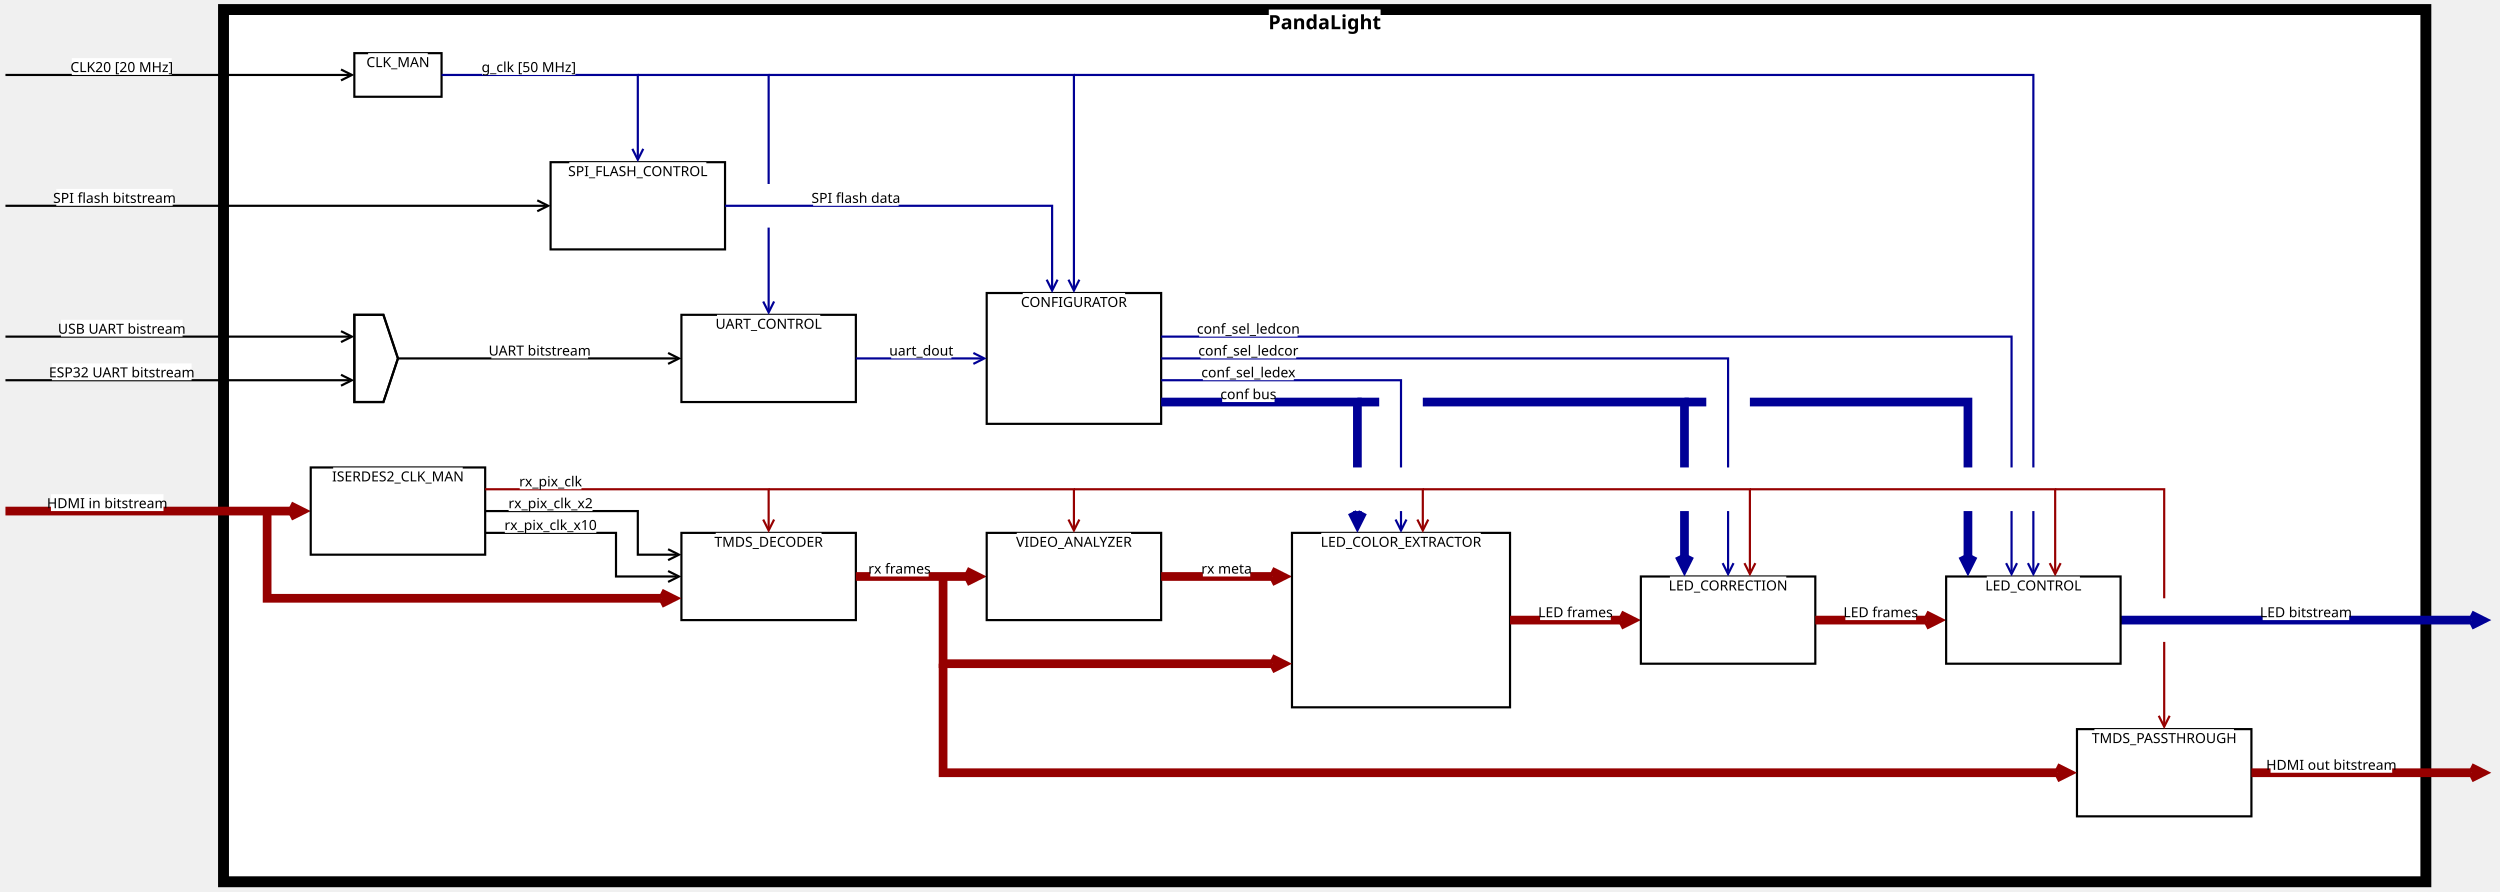
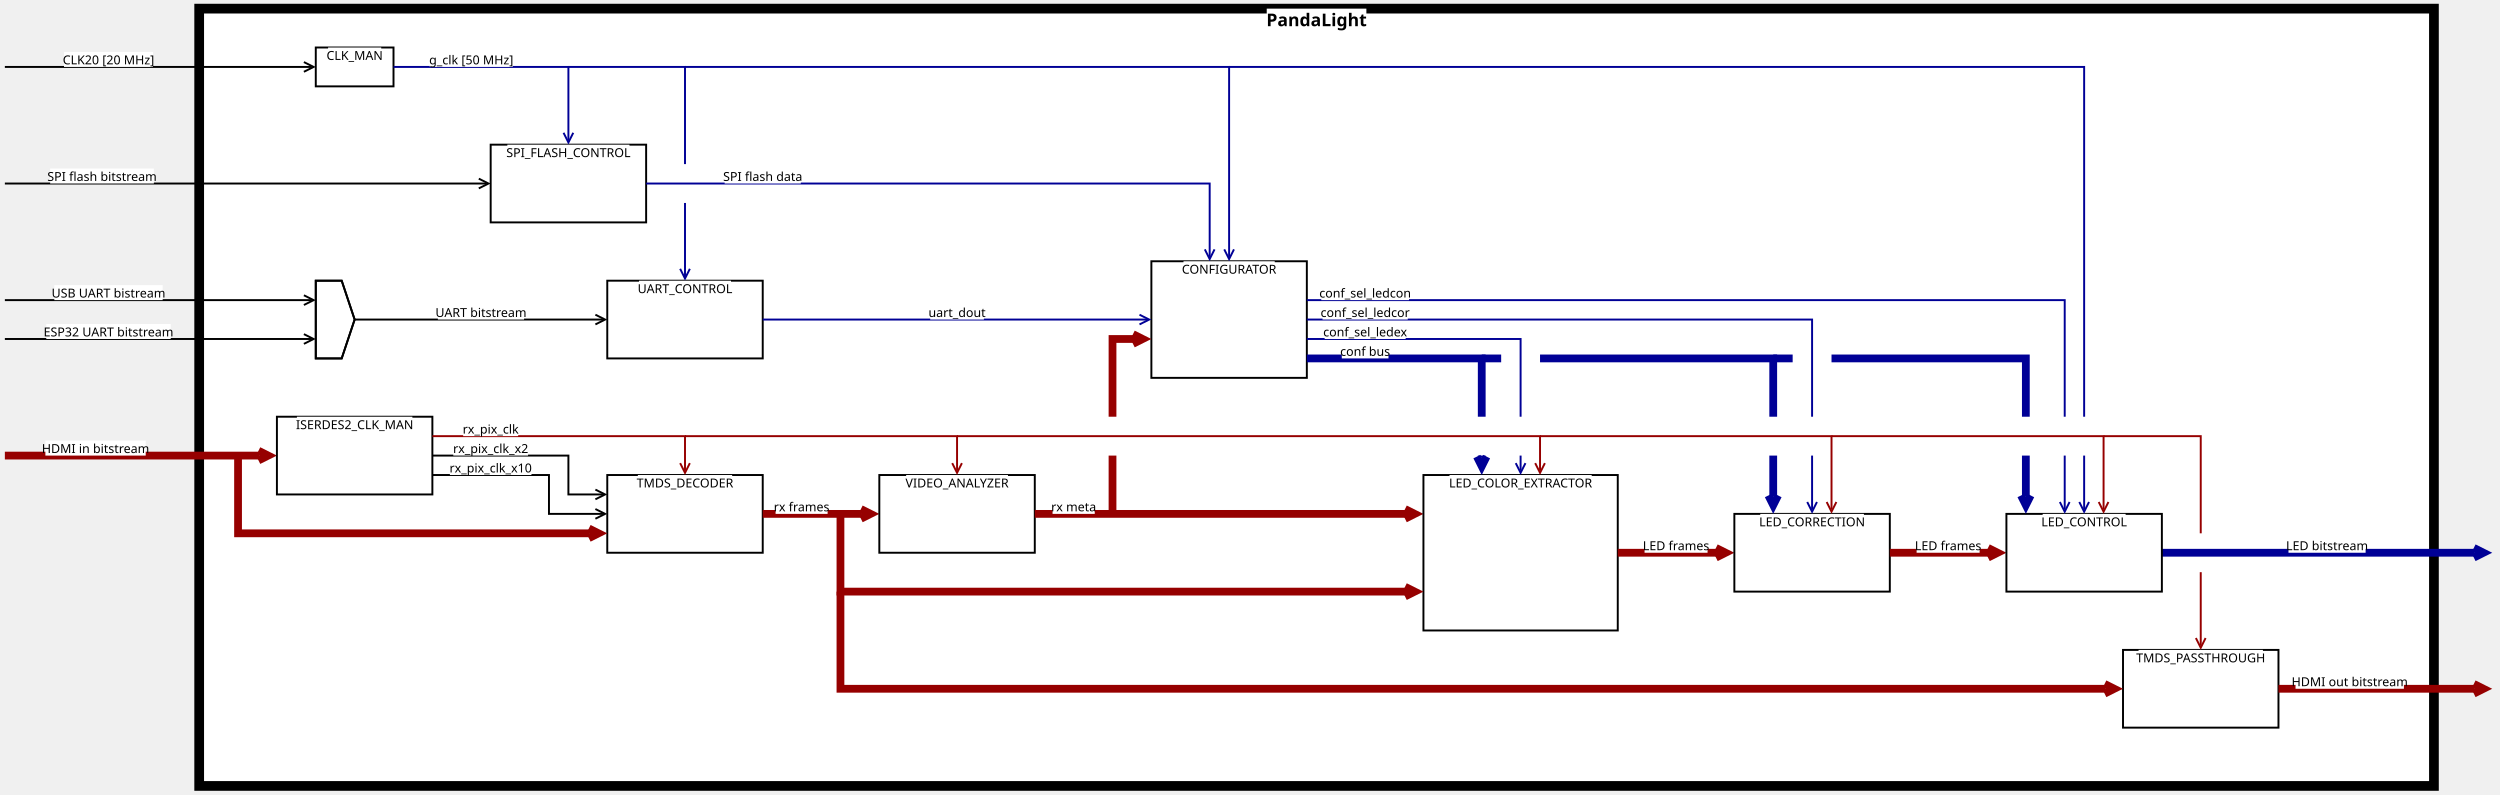
- <svg xmlns="http://www.w3.org/2000/svg" width="115cm" height="41cm" viewBox="-245 -205 2293 810">
-   <g>
-     <rect style="fill: #ffffff" x="-40" y="-200" width="2020" height="800" />
-     <rect style="fill: none; fill-opacity:0; stroke-width: 10; stroke: #000000" x="-40" y="-200" width="2020" height="800" />
+ <svg xmlns="http://www.w3.org/2000/svg" width="129cm" height="41cm" viewBox="-245 -205 2573 810">
+   <g>
+     <rect style="fill: #ffffff" x="-40" y="-200" width="2300" height="800" />
+     <rect style="fill: none; fill-opacity:0; stroke-width: 10; stroke: #000000" x="-40" y="-200" width="2300" height="800" />
  </g>
  <g>
    <line style="fill: none; fill-opacity:0; stroke-width: 8; stroke: #960000" x1="-240" y1="260" x2="22.111" y2="260" />
    <polyline style="fill: none; fill-opacity:0; stroke-width: 8; stroke: #960000" points="21.056,265 31.056,260 21.056,255 " />
  </g>
  <g>
    <rect style="fill: #ffffff" x="80" y="-160" width="80" height="40" />
    <rect style="fill: none; fill-opacity:0; stroke-width: 2; stroke: #000000" x="80" y="-160" width="80" height="40" />
  </g>
  <g>
    <line style="fill: none; fill-opacity:0; stroke-width: 2; stroke: #000000" x1="-240" y1="-140" x2="75.528" y2="-140" />
    <polyline style="fill: none; fill-opacity:0; stroke-width: 2; stroke: #000000" points="67.764,-135 77.764,-140 67.764,-145 " />
  </g>
  <g>
    <rect style="fill: #ffffff" x="40" y="220" width="160" height="80" />
    <rect style="fill: none; fill-opacity:0; stroke-width: 2; stroke: #000000" x="40" y="220" width="160" height="80" />
  </g>
  <g>
    <rect style="fill: #ffffff" x="380" y="280" width="160" height="80" />
    <rect style="fill: none; fill-opacity:0; stroke-width: 2; stroke: #000000" x="380" y="280" width="160" height="80" />
  </g>
  <g>
    <line style="fill: none; fill-opacity:0; stroke-width: 8; stroke: #960000" x1="540" y1="320" x2="642.111" y2="320" />
    <polyline style="fill: none; fill-opacity:0; stroke-width: 8; stroke: #960000" points="641.056,325 651.056,320 641.056,315 " />
  </g>
  <g>
    <rect style="fill: #ffffff" x="660" y="280" width="160" height="80" />
    <rect style="fill: none; fill-opacity:0; stroke-width: 2; stroke: #000000" x="660" y="280" width="160" height="80" />
  </g>
  <g>
-     <line style="fill: none; fill-opacity:0; stroke-width: 8; stroke: #960000" x1="820" y1="320" x2="922.111" y2="320" />
-     <polyline style="fill: none; fill-opacity:0; stroke-width: 8; stroke: #960000" points="921.056,325 931.056,320 921.056,315 " />
-   </g>
-   <g>
-     <rect style="fill: #ffffff" x="660" y="60" width="160" height="120" />
-     <rect style="fill: none; fill-opacity:0; stroke-width: 2; stroke: #000000" x="660" y="60" width="160" height="120" />
-   </g>
-   <g>
-     <rect style="fill: #ffffff" x="940" y="280" width="200" height="160" />
-     <rect style="fill: none; fill-opacity:0; stroke-width: 2; stroke: #000000" x="940" y="280" width="200" height="160" />
-   </g>
-   <g>
-     <polyline style="fill: none; fill-opacity:0; stroke-width: 8; stroke: #960000" points="620,320 620,400 922.111,400 " />
-     <polyline style="fill: none; fill-opacity:0; stroke-width: 8; stroke: #960000" points="921.056,405 931.056,400 921.056,395 " />
-   </g>
-   <g>
-     <line style="fill: none; fill-opacity:0; stroke-width: 8; stroke: #960000" x1="1140" y1="360" x2="1242.11" y2="360" />
-     <polyline style="fill: none; fill-opacity:0; stroke-width: 8; stroke: #960000" points="1241.06,365 1251.06,360 1241.06,355 " />
-   </g>
-   <g>
-     <rect style="fill: #ffffff" x="1260" y="320" width="160" height="80" />
-     <rect style="fill: none; fill-opacity:0; stroke-width: 2; stroke: #000000" x="1260" y="320" width="160" height="80" />
-   </g>
-   <g>
-     <line style="fill: none; fill-opacity:0; stroke-width: 8; stroke: #000096" x1="1700" y1="360" x2="2022.11" y2="360" />
-     <polyline style="fill: none; fill-opacity:0; stroke-width: 8; stroke: #000096" points="2021.06,365 2031.06,360 2021.06,355 " />
+     <line style="fill: none; fill-opacity:0; stroke-width: 8; stroke: #960000" x1="820" y1="320" x2="1202.11" y2="320" />
+     <polyline style="fill: none; fill-opacity:0; stroke-width: 8; stroke: #960000" points="1201.06,325 1211.06,320 1201.06,315 " />
+   </g>
+   <g>
+     <rect style="fill: #ffffff" x="940" y="60" width="160" height="120" />
+     <rect style="fill: none; fill-opacity:0; stroke-width: 2; stroke: #000000" x="940" y="60" width="160" height="120" />
+   </g>
+   <g>
+     <rect style="fill: #ffffff" x="1220" y="280" width="200" height="160" />
+     <rect style="fill: none; fill-opacity:0; stroke-width: 2; stroke: #000000" x="1220" y="280" width="200" height="160" />
+   </g>
+   <g>
+     <polyline style="fill: none; fill-opacity:0; stroke-width: 8; stroke: #960000" points="620,320 620,400 1202.11,400 " />
+     <polyline style="fill: none; fill-opacity:0; stroke-width: 8; stroke: #960000" points="1201.06,405 1211.06,400 1201.06,395 " />
  </g>
  <g>
    <line style="fill: none; fill-opacity:0; stroke-width: 8; stroke: #960000" x1="1420" y1="360" x2="1522.11" y2="360" />
    <polyline style="fill: none; fill-opacity:0; stroke-width: 8; stroke: #960000" points="1521.06,365 1531.06,360 1521.06,355 " />
  </g>
  <g>
    <rect style="fill: #ffffff" x="1540" y="320" width="160" height="80" />
    <rect style="fill: none; fill-opacity:0; stroke-width: 2; stroke: #000000" x="1540" y="320" width="160" height="80" />
  </g>
  <g>
+     <line style="fill: none; fill-opacity:0; stroke-width: 8; stroke: #000096" x1="1980" y1="360" x2="2302.11" y2="360" />
+     <polyline style="fill: none; fill-opacity:0; stroke-width: 8; stroke: #000096" points="2301.06,365 2311.06,360 2301.06,355 " />
+   </g>
+   <g>
+     <line style="fill: none; fill-opacity:0; stroke-width: 8; stroke: #960000" x1="1700" y1="360" x2="1802.11" y2="360" />
+     <polyline style="fill: none; fill-opacity:0; stroke-width: 8; stroke: #960000" points="1801.06,365 1811.06,360 1801.06,355 " />
+   </g>
+   <g>
+     <rect style="fill: #ffffff" x="1820" y="320" width="160" height="80" />
+     <rect style="fill: none; fill-opacity:0; stroke-width: 2; stroke: #000000" x="1820" y="320" width="160" height="80" />
+   </g>
+   <g>
    <polyline style="fill: none; fill-opacity:0; stroke-width: 2; stroke: #960000" points="200,240 460,240 460,275.528 " />
    <polyline style="fill: none; fill-opacity:0; stroke-width: 2; stroke: #960000" points="455,267.764 460,277.764 465,267.764 " />
  </g>
  <g>
    <polyline style="fill: none; fill-opacity:0; stroke-width: 2; stroke: #000000" points="200,260 340,260 340,300 375.528,300 " />
    <polyline style="fill: none; fill-opacity:0; stroke-width: 2; stroke: #000000" points="367.764,305 377.764,300 367.764,295 " />
  </g>
  <g>
    <polyline style="fill: none; fill-opacity:0; stroke-width: 2; stroke: #000000" points="200,280 320,280 320,320 375.528,320 " />
    <polyline style="fill: none; fill-opacity:0; stroke-width: 2; stroke: #000000" points="367.764,325 377.764,320 367.764,315 " />
  </g>
  <g>
    <polyline style="fill: none; fill-opacity:0; stroke-width: 2; stroke: #960000" points="460,240 740,240 740,275.528 " />
    <polyline style="fill: none; fill-opacity:0; stroke-width: 2; stroke: #960000" points="735,267.764 740,277.764 745,267.764 " />
  </g>
  <g>
-     <polyline style="fill: none; fill-opacity:0; stroke-width: 2; stroke: #960000" points="740,240 1060,240 1060,275.528 " />
-     <polyline style="fill: none; fill-opacity:0; stroke-width: 2; stroke: #960000" points="1055,267.764 1060,277.764 1065,267.764 " />
-   </g>
-   <g>
-     <polyline style="fill: none; fill-opacity:0; stroke-width: 2; stroke: #960000" points="1060,240 1360,240 1360,315.528 " />
-     <polyline style="fill: none; fill-opacity:0; stroke-width: 2; stroke: #960000" points="1355,307.764 1360,317.764 1365,307.764 " />
-   </g>
-   <g>
-     <polyline style="fill: none; fill-opacity:0; stroke-width: 2; stroke: #960000" points="1360,240 1640,240 1640,315.528 " />
+     <polyline style="fill: none; fill-opacity:0; stroke-width: 2; stroke: #960000" points="740,240 1340,240 1340,275.528 " />
+     <polyline style="fill: none; fill-opacity:0; stroke-width: 2; stroke: #960000" points="1335,267.764 1340,277.764 1345,267.764 " />
+   </g>
+   <g>
+     <polyline style="fill: none; fill-opacity:0; stroke-width: 2; stroke: #960000" points="1340,240 1640,240 1640,315.528 " />
    <polyline style="fill: none; fill-opacity:0; stroke-width: 2; stroke: #960000" points="1635,307.764 1640,317.764 1645,307.764 " />
  </g>
  <g>
-     <rect style="fill: #ffffff" x="1660" y="460" width="160" height="80" />
-     <rect style="fill: none; fill-opacity:0; stroke-width: 2; stroke: #000000" x="1660" y="460" width="160" height="80" />
-   </g>
-   <g>
-     <polyline style="fill: none; fill-opacity:0; stroke-width: 8; stroke: #960000" points="620,400 620,500 1642.11,500 " />
-     <polyline style="fill: none; fill-opacity:0; stroke-width: 8; stroke: #960000" points="1641.06,505 1651.06,500 1641.06,495 " />
-   </g>
-   <polyline style="fill: none; fill-opacity:0; stroke-width: 2; stroke: #960000" points="1640,240 1740,240 1740,340 " />
-   <g>
-     <line style="fill: none; fill-opacity:0; stroke-width: 2; stroke: #960000" x1="1740" y1="380" x2="1740" y2="455.528" />
-     <polyline style="fill: none; fill-opacity:0; stroke-width: 2; stroke: #960000" points="1735,447.764 1740,457.764 1745,447.764 " />
-   </g>
-   <g>
-     <line style="fill: none; fill-opacity:0; stroke-width: 8; stroke: #960000" x1="1820" y1="500" x2="2022.11" y2="500" />
-     <polyline style="fill: none; fill-opacity:0; stroke-width: 8; stroke: #960000" points="2021.06,505 2031.06,500 2021.06,495 " />
+     <polyline style="fill: none; fill-opacity:0; stroke-width: 2; stroke: #960000" points="1640,240 1920,240 1920,315.528 " />
+     <polyline style="fill: none; fill-opacity:0; stroke-width: 2; stroke: #960000" points="1915,307.764 1920,317.764 1925,307.764 " />
+   </g>
+   <g>
+     <rect style="fill: #ffffff" x="1940" y="460" width="160" height="80" />
+     <rect style="fill: none; fill-opacity:0; stroke-width: 2; stroke: #000000" x="1940" y="460" width="160" height="80" />
+   </g>
+   <g>
+     <polyline style="fill: none; fill-opacity:0; stroke-width: 8; stroke: #960000" points="620,400 620,500 1922.11,500 " />
+     <polyline style="fill: none; fill-opacity:0; stroke-width: 8; stroke: #960000" points="1921.06,505 1931.06,500 1921.06,495 " />
+   </g>
+   <polyline style="fill: none; fill-opacity:0; stroke-width: 2; stroke: #960000" points="1920,240 2020,240 2020,340 " />
+   <g>
+     <line style="fill: none; fill-opacity:0; stroke-width: 2; stroke: #960000" x1="2020" y1="380" x2="2020" y2="455.528" />
+     <polyline style="fill: none; fill-opacity:0; stroke-width: 2; stroke: #960000" points="2015,447.764 2020,457.764 2025,447.764 " />
+   </g>
+   <g>
+     <line style="fill: none; fill-opacity:0; stroke-width: 8; stroke: #960000" x1="2100" y1="500" x2="2302.11" y2="500" />
+     <polyline style="fill: none; fill-opacity:0; stroke-width: 8; stroke: #960000" points="2301.06,505 2311.06,500 2301.06,495 " />
  </g>
  <g>
    <line style="fill: none; fill-opacity:0; stroke-width: 2; stroke: #000000" x1="-240" y1="100" x2="75.528" y2="100" />
    <polyline style="fill: none; fill-opacity:0; stroke-width: 2; stroke: #000000" points="67.764,105 77.764,100 67.764,95 " />
  </g>
  <g>
    <line style="fill: none; fill-opacity:0; stroke-width: 2; stroke: #000000" x1="-240" y1="140" x2="75.528" y2="140" />
    <polyline style="fill: none; fill-opacity:0; stroke-width: 2; stroke: #000000" points="67.764,145 77.764,140 67.764,135 " />
  </g>
  <g>
    <polygon style="fill: #ffffff" points="80,80 106.667,80 120,120 106.667,160 80,160 " />
    <polygon style="fill: none; fill-opacity:0; stroke-width: 2; stroke: #000000" points="80,80 106.667,80 120,120 106.667,160 80,160 " />
    <polygon style="fill: none; fill-opacity:0; stroke-width: 2; stroke: #000000" points="80,80 106.667,80 120,120 106.667,160 80,160 " />
  </g>
  <g>
    <rect style="fill: #ffffff" x="380" y="80" width="160" height="80" />
    <rect style="fill: none; fill-opacity:0; stroke-width: 2; stroke: #000000" x="380" y="80" width="160" height="80" />
  </g>
  <g>
    <line style="fill: none; fill-opacity:0; stroke-width: 2; stroke: #000000" x1="120" y1="120" x2="375.528" y2="120" />
    <polyline style="fill: none; fill-opacity:0; stroke-width: 2; stroke: #000000" points="367.764,125 377.764,120 367.764,115 " />
  </g>
  <polyline style="fill: none; fill-opacity:0; stroke-width: 2; stroke: #000096" points="340,-140 460,-140 460,-40 " />
  <g>
-     <polyline style="fill: none; fill-opacity:0; stroke-width: 2; stroke: #000096" points="460,-140 740,-140 740,55.528 " />
-     <polyline style="fill: none; fill-opacity:0; stroke-width: 2; stroke: #000096" points="735,47.764 740,57.764 745,47.764 " />
-   </g>
-   <g>
-     <line style="fill: none; fill-opacity:0; stroke-width: 2; stroke: #000096" x1="540" y1="120" x2="655.528" y2="120" />
-     <polyline style="fill: none; fill-opacity:0; stroke-width: 2; stroke: #000096" points="647.764,125 657.764,120 647.764,115 " />
-   </g>
-   <polyline style="fill: none; fill-opacity:0; stroke-width: 2; stroke: #000096" points="820,100 1600,100 1600,220 " />
-   <polyline style="fill: none; fill-opacity:0; stroke-width: 2; stroke: #000096" points="820,120 1340,120 1340,220 " />
-   <polyline style="fill: none; fill-opacity:0; stroke-width: 2; stroke: #000096" points="820,140 1040,140 1040,220 " />
+     <polyline style="fill: none; fill-opacity:0; stroke-width: 2; stroke: #000096" points="460,-140 1020,-140 1020,55.528 " />
+     <polyline style="fill: none; fill-opacity:0; stroke-width: 2; stroke: #000096" points="1015,47.764 1020,57.764 1025,47.764 " />
+   </g>
+   <g>
+     <line style="fill: none; fill-opacity:0; stroke-width: 2; stroke: #000096" x1="540" y1="120" x2="935.528" y2="120" />
+     <polyline style="fill: none; fill-opacity:0; stroke-width: 2; stroke: #000096" points="927.764,125 937.764,120 927.764,115 " />
+   </g>
+   <polyline style="fill: none; fill-opacity:0; stroke-width: 2; stroke: #000096" points="1100,100 1880,100 1880,220 " />
+   <polyline style="fill: none; fill-opacity:0; stroke-width: 2; stroke: #000096" points="1100,120 1620,120 1620,220 " />
+   <polyline style="fill: none; fill-opacity:0; stroke-width: 2; stroke: #000096" points="1100,140 1320,140 1320,220 " />
  <g>
    <rect style="fill: #ffffff" x="260" y="-60" width="160" height="80" />
    <rect style="fill: none; fill-opacity:0; stroke-width: 2; stroke: #000000" x="260" y="-60" width="160" height="80" />
  </g>
  <g>
    <polyline style="fill: none; fill-opacity:0; stroke-width: 2; stroke: #000096" points="160,-140 340,-140 340,-64.472 " />
    <polyline style="fill: none; fill-opacity:0; stroke-width: 2; stroke: #000096" points="335,-72.236 340,-62.236 345,-72.236 " />
  </g>
  <g>
    <line style="fill: none; fill-opacity:0; stroke-width: 2; stroke: #000000" x1="-240" y1="-20" x2="255.528" y2="-20" />
    <polyline style="fill: none; fill-opacity:0; stroke-width: 2; stroke: #000000" points="247.764,-15 257.764,-20 247.764,-25 " />
  </g>
  <g>
-     <polyline style="fill: none; fill-opacity:0; stroke-width: 2; stroke: #000096" points="420,-20 720,-20 720,55.528 " />
-     <polyline style="fill: none; fill-opacity:0; stroke-width: 2; stroke: #000096" points="715,47.764 720,57.764 725,47.764 " />
+     <polyline style="fill: none; fill-opacity:0; stroke-width: 2; stroke: #000096" points="420,-20 1000,-20 1000,55.528 " />
+     <polyline style="fill: none; fill-opacity:0; stroke-width: 2; stroke: #000096" points="995,47.764 1000,57.764 1005,47.764 " />
  </g>
  <g>
    <line style="fill: none; fill-opacity:0; stroke-width: 2; stroke: #000096" x1="460" y1="0" x2="460" y2="75.528" />
    <polyline style="fill: none; fill-opacity:0; stroke-width: 2; stroke: #000096" points="455,67.764 460,77.764 465,67.764 " />
  </g>
-   <polyline style="fill: none; fill-opacity:0; stroke-width: 2; stroke: #000096" points="740,-140 1620,-140 1620,220 " />
+   <polyline style="fill: none; fill-opacity:0; stroke-width: 2; stroke: #000096" points="1020,-140 1900,-140 1900,220 " />
+   <g>
+     <line style="fill: none; fill-opacity:0; stroke-width: 2; stroke: #000096" x1="1900" y1="260" x2="1900" y2="315.528" />
+     <polyline style="fill: none; fill-opacity:0; stroke-width: 2; stroke: #000096" points="1895,307.764 1900,317.764 1905,307.764 " />
+   </g>
+   <g>
+     <line style="fill: none; fill-opacity:0; stroke-width: 2; stroke: #000096" x1="1880" y1="260" x2="1880" y2="315.528" />
+     <polyline style="fill: none; fill-opacity:0; stroke-width: 2; stroke: #000096" points="1875,307.764 1880,317.764 1885,307.764 " />
+   </g>
+   <g>
+     <line style="fill: none; fill-opacity:0; stroke-width: 2; stroke: #000096" x1="1320" y1="260" x2="1320" y2="275.528" />
+     <polyline style="fill: none; fill-opacity:0; stroke-width: 2; stroke: #000096" points="1315,267.764 1320,277.764 1325,267.764 " />
+   </g>
  <g>
    <line style="fill: none; fill-opacity:0; stroke-width: 2; stroke: #000096" x1="1620" y1="260" x2="1620" y2="315.528" />
    <polyline style="fill: none; fill-opacity:0; stroke-width: 2; stroke: #000096" points="1615,307.764 1620,317.764 1625,307.764 " />
  </g>
-   <g>
-     <line style="fill: none; fill-opacity:0; stroke-width: 2; stroke: #000096" x1="1600" y1="260" x2="1600" y2="315.528" />
-     <polyline style="fill: none; fill-opacity:0; stroke-width: 2; stroke: #000096" points="1595,307.764 1600,317.764 1605,307.764 " />
-   </g>
-   <g>
-     <line style="fill: none; fill-opacity:0; stroke-width: 2; stroke: #000096" x1="1040" y1="260" x2="1040" y2="275.528" />
-     <polyline style="fill: none; fill-opacity:0; stroke-width: 2; stroke: #000096" points="1035,267.764 1040,277.764 1045,267.764 " />
-   </g>
-   <g>
-     <line style="fill: none; fill-opacity:0; stroke-width: 2; stroke: #000096" x1="1340" y1="260" x2="1340" y2="315.528" />
-     <polyline style="fill: none; fill-opacity:0; stroke-width: 2; stroke: #000096" points="1335,307.764 1340,317.764 1345,307.764 " />
-   </g>
-   <polyline style="fill: none; fill-opacity:0; stroke-width: 8; stroke: #000096" points="820,160 1000,160 1000,220 " />
-   <polyline style="fill: none; fill-opacity:0; stroke-width: 8; stroke: #000096" points="1060,160 1300,160 1300,220 " />
-   <polyline style="fill: none; fill-opacity:0; stroke-width: 8; stroke: #000096" points="1360,160 1560,160 1560,220 " />
-   <g>
-     <line style="fill: none; fill-opacity:0; stroke-width: 8; stroke: #000096" x1="1560" y1="260" x2="1560" y2="302.111" />
-     <polyline style="fill: none; fill-opacity:0; stroke-width: 8; stroke: #000096" points="1555,301.056 1560,311.056 1565,301.056 " />
-   </g>
-   <g>
-     <line style="fill: none; fill-opacity:0; stroke-width: 8; stroke: #000096" x1="1300" y1="260" x2="1300" y2="302.111" />
-     <polyline style="fill: none; fill-opacity:0; stroke-width: 8; stroke: #000096" points="1295,301.056 1300,311.056 1305,301.056 " />
-   </g>
-   <g>
-     <line style="fill: none; fill-opacity:0; stroke-width: 8; stroke: #000096" x1="1000" y1="260" x2="1000" y2="262.111" />
-     <polyline style="fill: none; fill-opacity:0; stroke-width: 8; stroke: #000096" points="995,261.056 1000,271.056 1005,261.056 " />
-   </g>
-   <line style="fill: none; fill-opacity:0; stroke-width: 8; stroke: #000096" x1="1000" y1="160" x2="1020" y2="160" />
-   <line style="fill: none; fill-opacity:0; stroke-width: 8; stroke: #000096" x1="1300" y1="160" x2="1320" y2="160" />
-   <g>
-     <rect style="fill: #ffffff" x="918.725" y="-200" width="102.55" height="21.8" />
-     <text font-size="18.062" style="fill: #000000;text-anchor:middle;font-family:sans-serif;font-style:normal;font-weight:700" x="970" y="-181.95">
-       <tspan x="970" y="-181.95">PandaLight</tspan>
+   <polyline style="fill: none; fill-opacity:0; stroke-width: 8; stroke: #000096" points="1100,160 1280,160 1280,220 " />
+   <polyline style="fill: none; fill-opacity:0; stroke-width: 8; stroke: #000096" points="1340,160 1580,160 1580,220 " />
+   <polyline style="fill: none; fill-opacity:0; stroke-width: 8; stroke: #000096" points="1640,160 1840,160 1840,220 " />
+   <g>
+     <line style="fill: none; fill-opacity:0; stroke-width: 8; stroke: #000096" x1="1840" y1="260" x2="1840" y2="302.111" />
+     <polyline style="fill: none; fill-opacity:0; stroke-width: 8; stroke: #000096" points="1835,301.056 1840,311.056 1845,301.056 " />
+   </g>
+   <g>
+     <line style="fill: none; fill-opacity:0; stroke-width: 8; stroke: #000096" x1="1580" y1="260" x2="1580" y2="302.111" />
+     <polyline style="fill: none; fill-opacity:0; stroke-width: 8; stroke: #000096" points="1575,301.056 1580,311.056 1585,301.056 " />
+   </g>
+   <g>
+     <line style="fill: none; fill-opacity:0; stroke-width: 8; stroke: #000096" x1="1280" y1="260" x2="1280" y2="262.111" />
+     <polyline style="fill: none; fill-opacity:0; stroke-width: 8; stroke: #000096" points="1275,261.056 1280,271.056 1285,261.056 " />
+   </g>
+   <line style="fill: none; fill-opacity:0; stroke-width: 8; stroke: #000096" x1="1280" y1="160" x2="1300" y2="160" />
+   <line style="fill: none; fill-opacity:0; stroke-width: 8; stroke: #000096" x1="1580" y1="160" x2="1600" y2="160" />
+   <g>
+     <rect style="fill: #ffffff" x="1058.72" y="-200" width="102.55" height="21.8" />
+     <text font-size="18.062" style="fill: #000000;text-anchor:middle;font-family:sans-serif;font-style:normal;font-weight:700" x="1110" y="-181.95">
+       <tspan x="1110" y="-181.95">PandaLight</tspan>
    </text>
  </g>
  <g>
    <rect style="fill: #ffffff" x="-198.292" y="244.55" width="103.25" height="15.45" />
    <text font-size="12.8" style="fill: #000000;text-anchor:middle;font-family:sans-serif;font-style:normal;font-weight:normal" x="-146.667" y="257.35">
      <tspan x="-146.667" y="257.35">HDMI in bitstream</tspan>
    </text>
  </g>
  <g>
    <rect style="fill: #ffffff" x="92.65" y="-160" width="54.7" height="15.45" />
    <text font-size="12.8" style="fill: #000000;text-anchor:middle;font-family:sans-serif;font-style:normal;font-weight:normal" x="120" y="-147.2">
      <tspan x="120" y="-147.2">CLK_MAN</tspan>
    </text>
  </g>
  <g>
    <rect style="fill: #ffffff" x="-179.133" y="-155.45" width="91.6" height="15.45" />
    <text font-size="12.8" style="fill: #000000;text-anchor:middle;font-family:sans-serif;font-style:normal;font-weight:normal" x="-133.333" y="-142.65">
      <tspan x="-133.333" y="-142.65">CLK20 [20 MHz]</tspan>
    </text>
  </g>
  <g>
    <rect style="fill: #ffffff" x="60.575" y="220" width="118.85" height="15.45" />
    <text font-size="12.8" style="fill: #000000;text-anchor:middle;font-family:sans-serif;font-style:normal;font-weight:normal" x="120" y="232.8">
      <tspan x="120" y="232.8">ISERDES2_CLK_MAN</tspan>
    </text>
  </g>
  <g>
    <rect style="fill: #ffffff" x="197.325" y="-155.45" width="85.35" height="15.45" />
    <text font-size="12.8" style="fill: #000000;text-anchor:middle;font-family:sans-serif;font-style:normal;font-weight:normal" x="240" y="-142.65">
      <tspan x="240" y="-142.65">g_clk [50 MHz]</tspan>
    </text>
  </g>
  <g>
    <rect style="fill: #ffffff" x="231.7" y="224.55" width="56.6" height="15.45" />
    <text font-size="12.8" style="fill: #000000;text-anchor:middle;font-family:sans-serif;font-style:normal;font-weight:normal" x="260" y="237.35">
      <tspan x="260" y="237.35">rx_pix_clk</tspan>
    </text>
  </g>
  <g>
    <rect style="fill: #ffffff" x="221.525" y="244.55" width="76.95" height="15.45" />
    <text font-size="12.8" style="fill: #000000;text-anchor:middle;font-family:sans-serif;font-style:normal;font-weight:normal" x="260" y="257.35">
      <tspan x="260" y="257.35">rx_pix_clk_x2</tspan>
    </text>
  </g>
  <g>
    <rect style="fill: #ffffff" x="218.025" y="264.55" width="83.95" height="15.45" />
    <text font-size="12.8" style="fill: #000000;text-anchor:middle;font-family:sans-serif;font-style:normal;font-weight:normal" x="260" y="277.35">
      <tspan x="260" y="277.35">rx_pix_clk_x10</tspan>
    </text>
  </g>
  <g>
    <rect style="fill: #ffffff" x="411.475" y="280" width="97.05" height="15.45" />
    <text font-size="12.8" style="fill: #000000;text-anchor:middle;font-family:sans-serif;font-style:normal;font-weight:normal" x="460" y="292.8">
      <tspan x="460" y="292.8">TMDS_DECODER</tspan>
    </text>
  </g>
  <g>
    <rect style="fill: #ffffff" x="687.6" y="280" width="104.8" height="15.45" />
    <text font-size="12.8" style="fill: #000000;text-anchor:middle;font-family:sans-serif;font-style:normal;font-weight:normal" x="740" y="292.8">
      <tspan x="740" y="292.8">VIDEO_ANALYZER</tspan>
    </text>
  </g>
  <g>
-     <rect style="fill: #ffffff" x="693.05" y="60" width="93.9" height="15.45" />
-     <text font-size="12.8" style="fill: #000000;text-anchor:middle;font-family:sans-serif;font-style:normal;font-weight:normal" x="740" y="72.8">
-       <tspan x="740" y="72.8">CONFIGURATOR</tspan>
-     </text>
-   </g>
-   <g>
-     <rect style="fill: #ffffff" x="854.85" y="84.55" width="90.3" height="15.45" />
-     <text font-size="12.8" style="fill: #000000;text-anchor:middle;font-family:sans-serif;font-style:normal;font-weight:normal" x="900" y="97.35">
-       <tspan x="900" y="97.35">conf_sel_ledcon</tspan>
-     </text>
-   </g>
-   <g>
-     <rect style="fill: #ffffff" x="966.825" y="280" width="146.35" height="15.45" />
-     <text font-size="12.8" style="fill: #000000;text-anchor:middle;font-family:sans-serif;font-style:normal;font-weight:normal" x="1040" y="292.8">
-       <tspan x="1040" y="292.8">LED_COLOR_EXTRACTOR</tspan>
-     </text>
-   </g>
-   <g>
-     <rect style="fill: #ffffff" x="1167.57" y="344.55" width="64.85" height="15.45" />
-     <text font-size="12.8" style="fill: #000000;text-anchor:middle;font-family:sans-serif;font-style:normal;font-weight:normal" x="1200" y="357.35">
-       <tspan x="1200" y="357.35">LED frames</tspan>
+     <rect style="fill: #ffffff" x="973.05" y="60" width="93.9" height="15.45" />
+     <text font-size="12.8" style="fill: #000000;text-anchor:middle;font-family:sans-serif;font-style:normal;font-weight:normal" x="1020" y="72.8">
+       <tspan x="1020" y="72.8">CONFIGURATOR</tspan>
+     </text>
+   </g>
+   <g>
+     <rect style="fill: #ffffff" x="1114.85" y="84.55" width="90.3" height="15.45" />
+     <text font-size="12.8" style="fill: #000000;text-anchor:middle;font-family:sans-serif;font-style:normal;font-weight:normal" x="1160" y="97.35">
+       <tspan x="1160" y="97.35">conf_sel_ledcon</tspan>
+     </text>
+   </g>
+   <g>
+     <rect style="fill: #ffffff" x="1246.83" y="280" width="146.35" height="15.45" />
+     <text font-size="12.8" style="fill: #000000;text-anchor:middle;font-family:sans-serif;font-style:normal;font-weight:normal" x="1320" y="292.8">
+       <tspan x="1320" y="292.8">LED_COLOR_EXTRACTOR</tspan>
+     </text>
+   </g>
+   <g>
+     <rect style="fill: #ffffff" x="1447.57" y="344.55" width="64.85" height="15.45" />
+     <text font-size="12.8" style="fill: #000000;text-anchor:middle;font-family:sans-serif;font-style:normal;font-weight:normal" x="1480" y="357.35">
+       <tspan x="1480" y="357.35">LED frames</tspan>
    </text>
  </g>
  <g>
    <rect style="fill: #ffffff" x="760" y="327.2" width="0" height="15.45" />
    <text font-size="12.8" style="fill: #000000;text-anchor:start;font-family:sans-serif;font-style:normal;font-weight:normal" x="760" y="340">
      <tspan x="760" y="340" />
    </text>
  </g>
  <g>
-     <rect style="fill: #ffffff" x="1286.65" y="320" width="106.7" height="15.45" />
-     <text font-size="12.8" style="fill: #000000;text-anchor:middle;font-family:sans-serif;font-style:normal;font-weight:normal" x="1340" y="332.8">
-       <tspan x="1340" y="332.8">LED_CORRECTION</tspan>
-     </text>
-   </g>
-   <g>
-     <rect style="fill: #ffffff" x="1830.3" y="344.55" width="79.4" height="15.45" />
-     <text font-size="12.8" style="fill: #000000;text-anchor:middle;font-family:sans-serif;font-style:normal;font-weight:normal" x="1870" y="357.35">
-       <tspan x="1870" y="357.35">LED bitstream</tspan>
-     </text>
-   </g>
-   <g>
-     <rect style="fill: #ffffff" x="1447.57" y="344.55" width="64.85" height="15.45" />
-     <text font-size="12.8" style="fill: #000000;text-anchor:middle;font-family:sans-serif;font-style:normal;font-weight:normal" x="1480" y="357.35">
-       <tspan x="1480" y="357.35">LED frames</tspan>
-     </text>
-   </g>
-   <g>
-     <rect style="fill: #ffffff" x="1577.3" y="320" width="85.4" height="15.45" />
+     <rect style="fill: #ffffff" x="1566.65" y="320" width="106.7" height="15.45" />
    <text font-size="12.8" style="fill: #000000;text-anchor:middle;font-family:sans-serif;font-style:normal;font-weight:normal" x="1620" y="332.8">
-       <tspan x="1620" y="332.8">LED_CONTROL</tspan>
-     </text>
-   </g>
-   <g>
-     <rect style="fill: #ffffff" x="1676" y="460" width="128" height="15.45" />
-     <text font-size="12.8" style="fill: #000000;text-anchor:middle;font-family:sans-serif;font-style:normal;font-weight:normal" x="1740" y="472.8">
-       <tspan x="1740" y="472.8">TMDS_PASSTHROUGH</tspan>
-     </text>
-   </g>
-   <g>
-     <rect style="fill: #ffffff" x="1837.56" y="484.55" width="111.55" height="15.45" />
-     <text font-size="12.8" style="fill: #000000;text-anchor:middle;font-family:sans-serif;font-style:normal;font-weight:normal" x="1893.33" y="497.35">
-       <tspan x="1893.33" y="497.35">HDMI out bitstream</tspan>
+       <tspan x="1620" y="332.8">LED_CORRECTION</tspan>
+     </text>
+   </g>
+   <g>
+     <rect style="fill: #ffffff" x="2110.3" y="344.55" width="79.4" height="15.45" />
+     <text font-size="12.8" style="fill: #000000;text-anchor:middle;font-family:sans-serif;font-style:normal;font-weight:normal" x="2150" y="357.35">
+       <tspan x="2150" y="357.35">LED bitstream</tspan>
+     </text>
+   </g>
+   <g>
+     <rect style="fill: #ffffff" x="1727.57" y="344.55" width="64.85" height="15.45" />
+     <text font-size="12.8" style="fill: #000000;text-anchor:middle;font-family:sans-serif;font-style:normal;font-weight:normal" x="1760" y="357.35">
+       <tspan x="1760" y="357.35">LED frames</tspan>
+     </text>
+   </g>
+   <g>
+     <rect style="fill: #ffffff" x="1857.3" y="320" width="85.4" height="15.45" />
+     <text font-size="12.8" style="fill: #000000;text-anchor:middle;font-family:sans-serif;font-style:normal;font-weight:normal" x="1900" y="332.8">
+       <tspan x="1900" y="332.8">LED_CONTROL</tspan>
+     </text>
+   </g>
+   <g>
+     <rect style="fill: #ffffff" x="1956" y="460" width="128" height="15.45" />
+     <text font-size="12.8" style="fill: #000000;text-anchor:middle;font-family:sans-serif;font-style:normal;font-weight:normal" x="2020" y="472.8">
+       <tspan x="2020" y="472.8">TMDS_PASSTHROUGH</tspan>
+     </text>
+   </g>
+   <g>
+     <rect style="fill: #ffffff" x="2117.56" y="484.55" width="111.55" height="15.45" />
+     <text font-size="12.8" style="fill: #000000;text-anchor:middle;font-family:sans-serif;font-style:normal;font-weight:normal" x="2173.33" y="497.35">
+       <tspan x="2173.33" y="497.35">HDMI out bitstream</tspan>
    </text>
  </g>
  <g>
    <rect style="fill: #ffffff" x="-189.083" y="84.55" width="111.5" height="15.45" />
    <text font-size="12.8" style="fill: #000000;text-anchor:middle;font-family:sans-serif;font-style:normal;font-weight:normal" x="-133.333" y="97.35">
      <tspan x="-133.333" y="97.35">USB UART bistream</tspan>
    </text>
  </g>
  <g>
    <rect style="fill: #ffffff" x="-197.383" y="124.55" width="128.1" height="15.45" />
    <text font-size="12.8" style="fill: #000000;text-anchor:middle;font-family:sans-serif;font-style:normal;font-weight:normal" x="-133.333" y="137.35">
      <tspan x="-133.333" y="137.35">ESP32 UART bitstream</tspan>
    </text>
  </g>
  <g>
    <rect style="fill: #ffffff" x="412.65" y="80" width="94.7" height="15.45" />
    <text font-size="12.8" style="fill: #000000;text-anchor:middle;font-family:sans-serif;font-style:normal;font-weight:normal" x="460" y="92.8">
      <tspan x="460" y="92.8">UART_CONTROL</tspan>
    </text>
  </g>
  <g>
    <rect style="fill: #ffffff" x="205.65" y="104.55" width="88.7" height="15.45" />
    <text font-size="12.8" style="fill: #000000;text-anchor:middle;font-family:sans-serif;font-style:normal;font-weight:normal" x="250" y="117.35">
      <tspan x="250" y="117.35">UART bitstream</tspan>
    </text>
  </g>
  <g>
-     <rect style="fill: #ffffff" x="572.375" y="104.55" width="55.25" height="15.45" />
-     <text font-size="12.8" style="fill: #000000;text-anchor:middle;font-family:sans-serif;font-style:normal;font-weight:normal" x="600" y="117.35">
-       <tspan x="600" y="117.35">uart_dout</tspan>
-     </text>
-   </g>
-   <g>
-     <rect style="fill: #ffffff" x="856.125" y="104.55" width="87.75" height="15.45" />
-     <text font-size="12.8" style="fill: #000000;text-anchor:middle;font-family:sans-serif;font-style:normal;font-weight:normal" x="900" y="117.35">
-       <tspan x="900" y="117.35">conf_sel_ledcor</tspan>
-     </text>
-   </g>
-   <g>
-     <rect style="fill: #ffffff" x="858.3" y="124.55" width="83.4" height="15.45" />
-     <text font-size="12.8" style="fill: #000000;text-anchor:middle;font-family:sans-serif;font-style:normal;font-weight:normal" x="900" y="137.35">
-       <tspan x="900" y="137.35">conf_sel_ledex</tspan>
+     <rect style="fill: #ffffff" x="712.375" y="104.55" width="55.25" height="15.45" />
+     <text font-size="12.8" style="fill: #000000;text-anchor:middle;font-family:sans-serif;font-style:normal;font-weight:normal" x="740" y="117.35">
+       <tspan x="740" y="117.35">uart_dout</tspan>
+     </text>
+   </g>
+   <g>
+     <rect style="fill: #ffffff" x="1116.13" y="104.55" width="87.75" height="15.45" />
+     <text font-size="12.8" style="fill: #000000;text-anchor:middle;font-family:sans-serif;font-style:normal;font-weight:normal" x="1160" y="117.35">
+       <tspan x="1160" y="117.35">conf_sel_ledcor</tspan>
+     </text>
+   </g>
+   <g>
+     <rect style="fill: #ffffff" x="1118.3" y="124.55" width="83.4" height="15.45" />
+     <text font-size="12.8" style="fill: #000000;text-anchor:middle;font-family:sans-serif;font-style:normal;font-weight:normal" x="1160" y="137.35">
+       <tspan x="1160" y="137.35">conf_sel_ledex</tspan>
    </text>
  </g>
  <g>
    <rect style="fill: #ffffff" x="277.15" y="-60" width="125.7" height="15.45" />
    <text font-size="12.8" style="fill: #000000;text-anchor:middle;font-family:sans-serif;font-style:normal;font-weight:normal" x="340" y="-47.2">
      <tspan x="340" y="-47.2">SPI_FLASH_CONTROL</tspan>
    </text>
  </g>
  <g>
    <rect style="fill: #ffffff" x="-193.375" y="-35.45" width="106.75" height="15.45" />
    <text font-size="12.8" style="fill: #000000;text-anchor:middle;font-family:sans-serif;font-style:normal;font-weight:normal" x="-140" y="-22.65">
      <tspan x="-140" y="-22.65">SPI flash bitstream</tspan>
    </text>
  </g>
  <g>
    <rect style="fill: #ffffff" x="500.8" y="-35.45" width="78.4" height="15.45" />
    <text font-size="12.8" style="fill: #000000;text-anchor:middle;font-family:sans-serif;font-style:normal;font-weight:normal" x="540" y="-22.65">
      <tspan x="540" y="-22.65">SPI flash data</tspan>
    </text>
  </g>
  <g>
-     <rect style="fill: #ffffff" x="875.975" y="144.55" width="48.05" height="15.45" />
-     <text font-size="12.8" style="fill: #000000;text-anchor:middle;font-family:sans-serif;font-style:normal;font-weight:normal" x="900" y="157.35">
-       <tspan x="900" y="157.35">conf bus</tspan>
+     <rect style="fill: #ffffff" x="1135.97" y="144.55" width="48.05" height="15.45" />
+     <text font-size="12.8" style="fill: #000000;text-anchor:middle;font-family:sans-serif;font-style:normal;font-weight:normal" x="1160" y="157.35">
+       <tspan x="1160" y="157.35">conf bus</tspan>
    </text>
  </g>
  <g>
    <rect style="fill: #ffffff" x="553.225" y="304.55" width="53.55" height="15.45" />
    <text font-size="12.8" style="fill: #000000;text-anchor:middle;font-family:sans-serif;font-style:normal;font-weight:normal" x="580" y="317.35">
      <tspan x="580" y="317.35">rx frames</tspan>
    </text>
  </g>
  <g>
-     <rect style="fill: #ffffff" x="858.275" y="304.55" width="43.45" height="15.45" />
-     <text font-size="12.8" style="fill: #000000;text-anchor:middle;font-family:sans-serif;font-style:normal;font-weight:normal" x="880" y="317.35">
-       <tspan x="880" y="317.35">rx meta</tspan>
+     <rect style="fill: #ffffff" x="838.275" y="304.55" width="43.45" height="15.45" />
+     <text font-size="12.8" style="fill: #000000;text-anchor:middle;font-family:sans-serif;font-style:normal;font-weight:normal" x="860" y="317.35">
+       <tspan x="860" y="317.35">rx meta</tspan>
    </text>
  </g>
  <g>
    <polyline style="fill: none; fill-opacity:0; stroke-width: 8; stroke: #960000" points="0,260 0,340 362.111,340 " />
    <polyline style="fill: none; fill-opacity:0; stroke-width: 8; stroke: #960000" points="361.056,345 371.056,340 361.056,335 " />
  </g>
+   <g>
+     <polyline style="fill: none; fill-opacity:0; stroke-width: 8; stroke: #960000" points="900,220 900,140 922.111,140 " />
+     <polyline style="fill: none; fill-opacity:0; stroke-width: 8; stroke: #960000" points="921.056,145 931.056,140 921.056,135 " />
+   </g>
+   <line style="fill: none; fill-opacity:0; stroke-width: 8; stroke: #960000" x1="900" y1="260" x2="900" y2="320" />
</svg>
